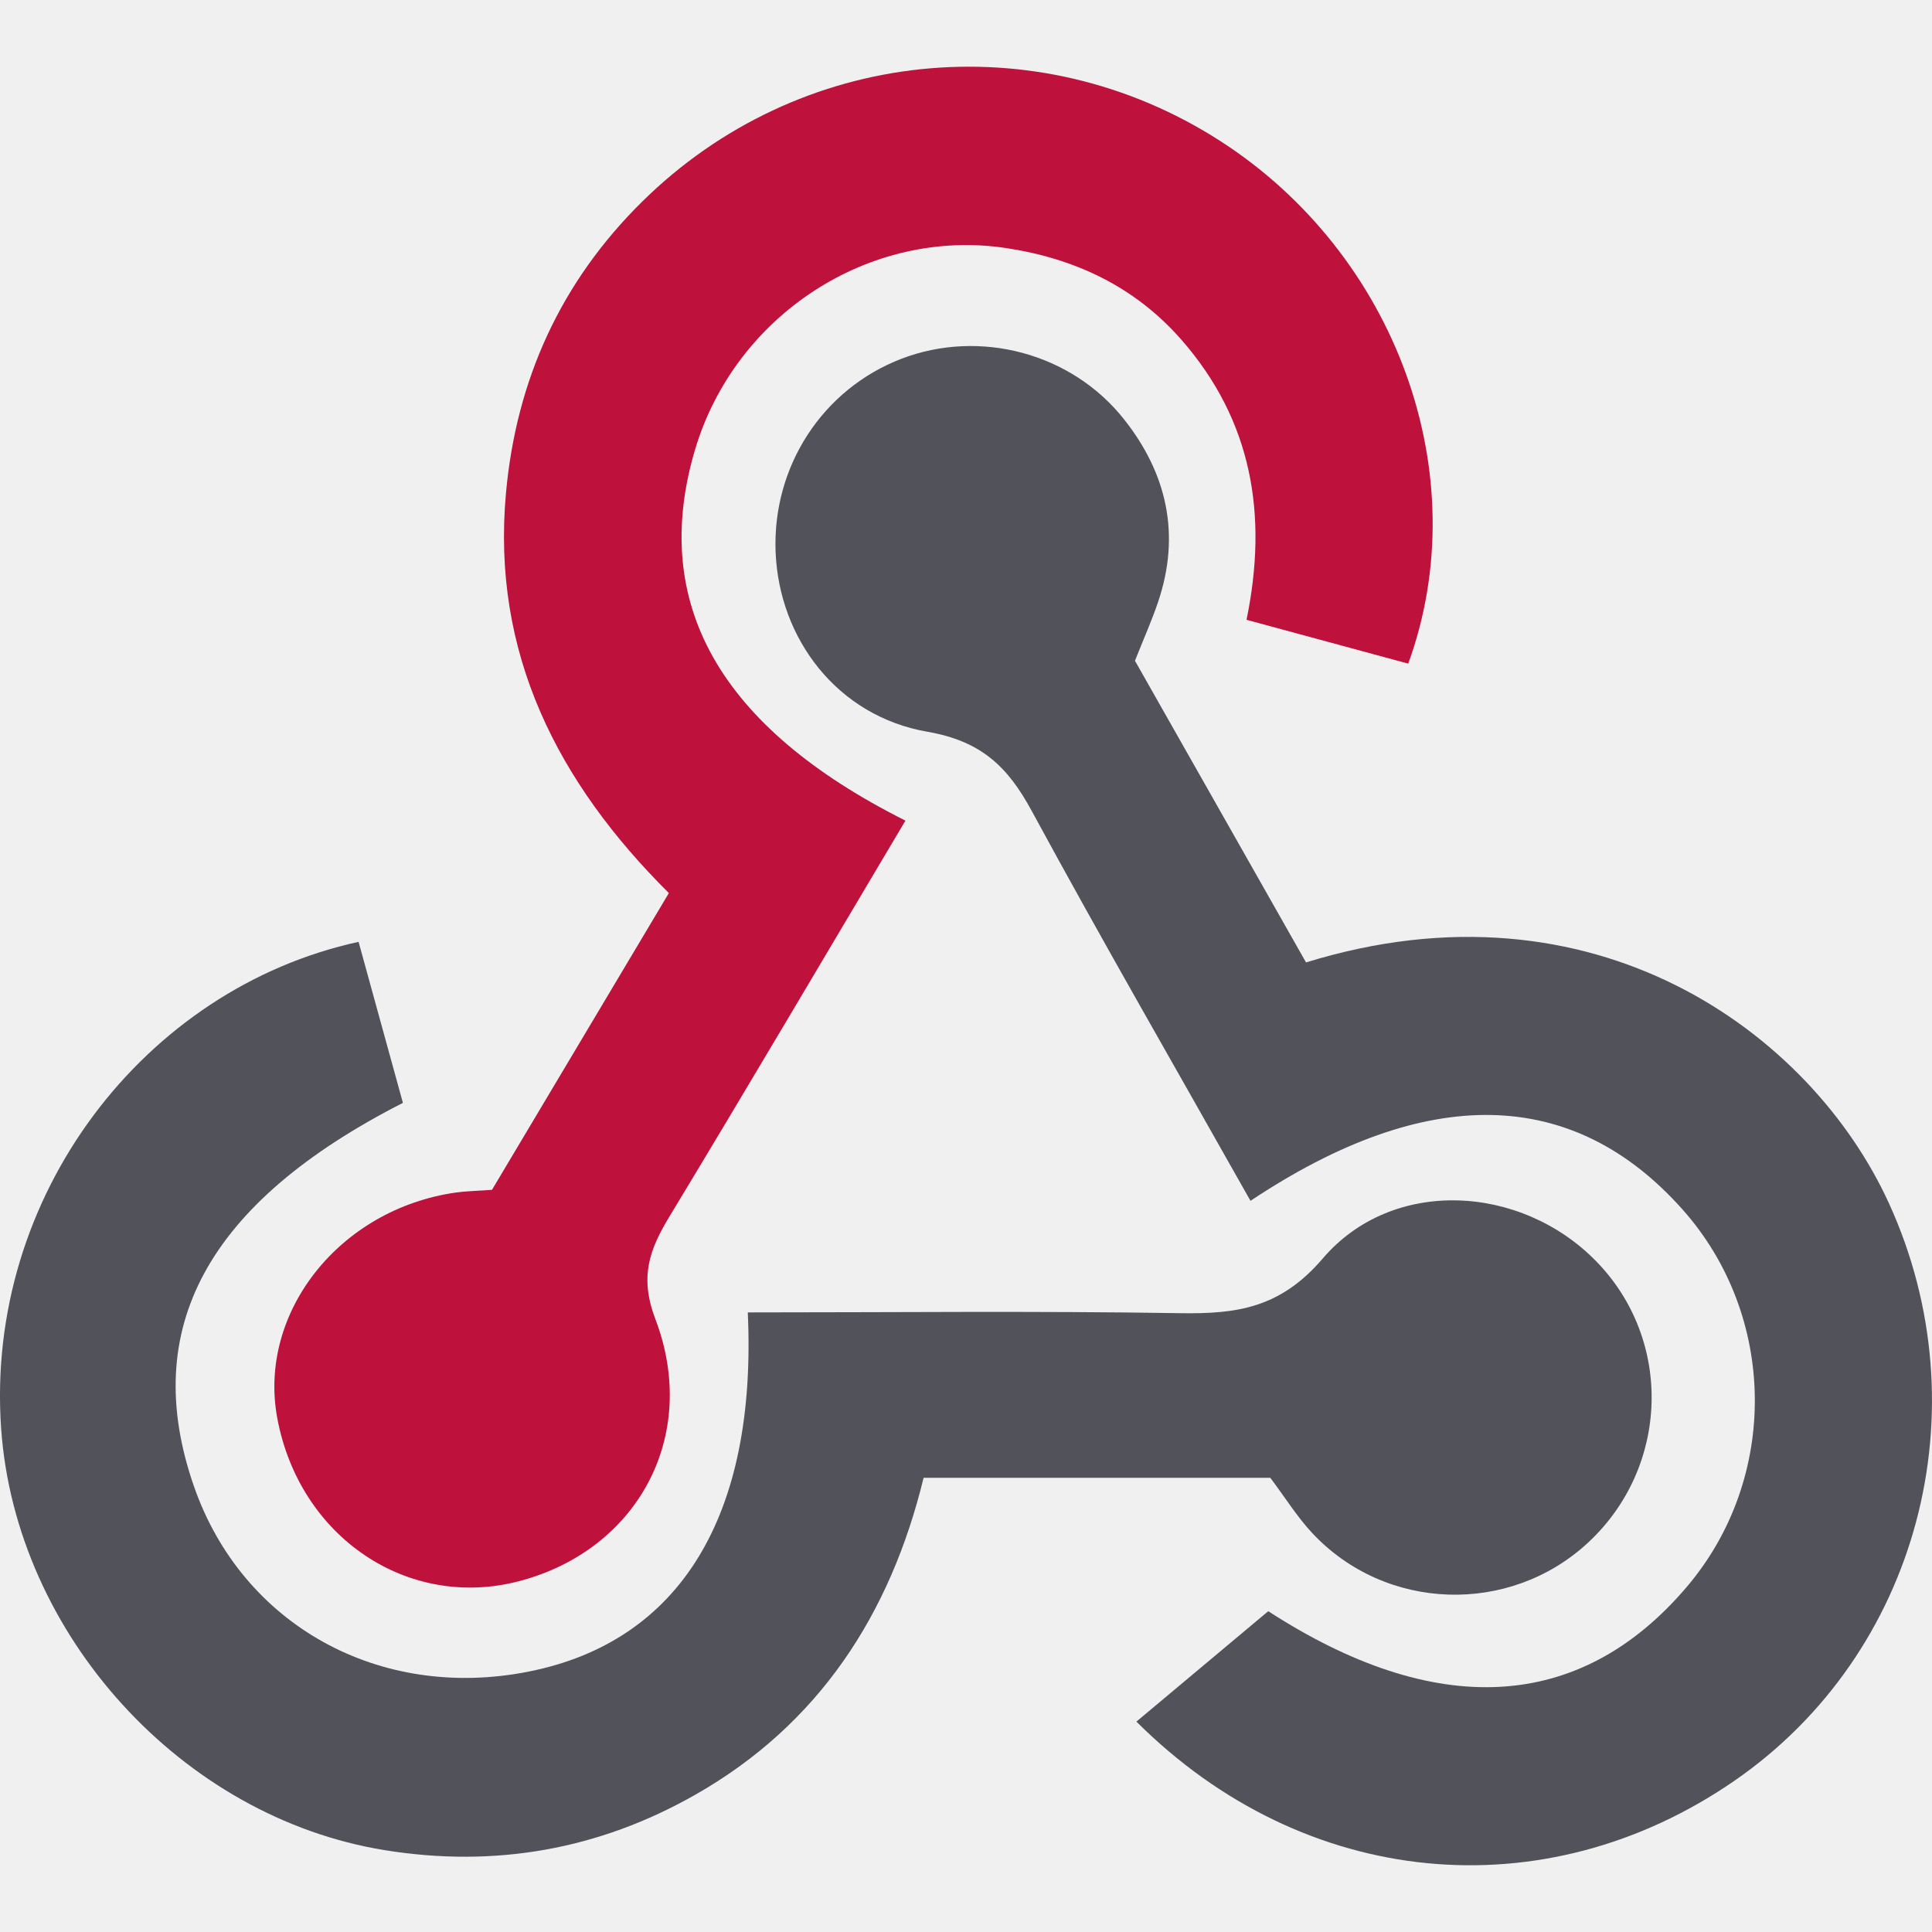
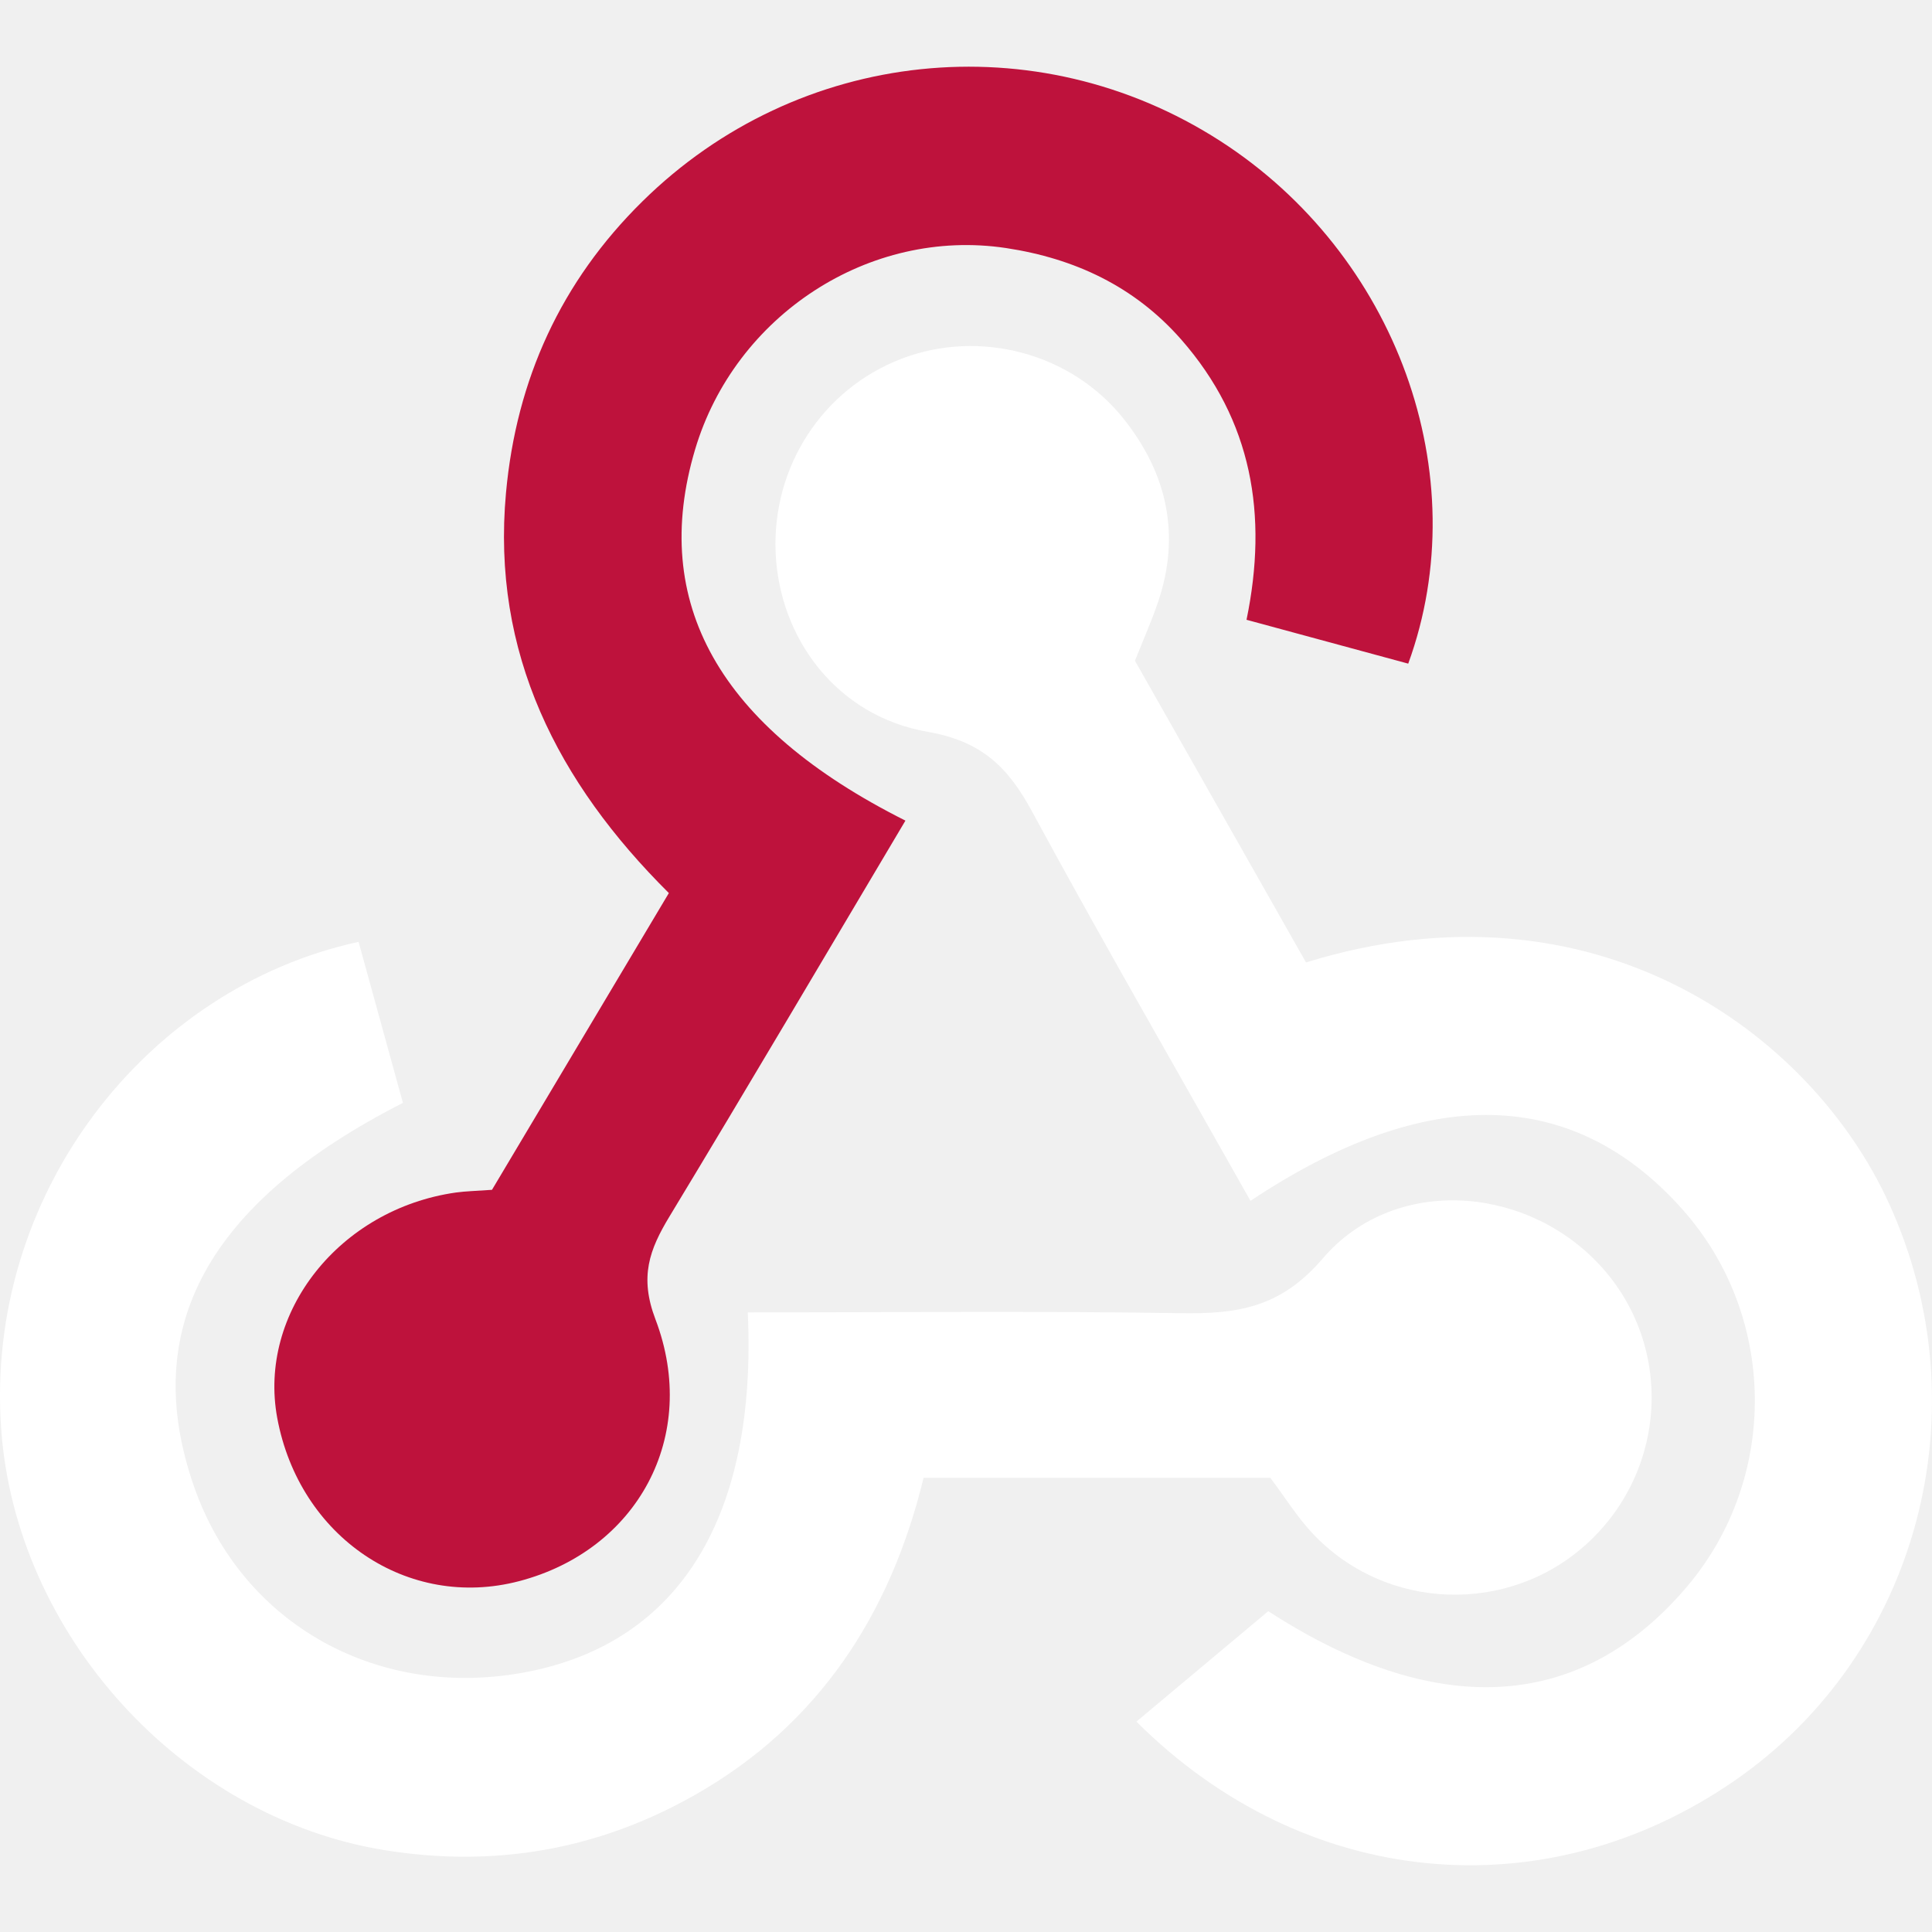
<svg xmlns="http://www.w3.org/2000/svg" viewBox="0 0 20 20" fill="none">
  <path d="M9.373 8.495C8.542 9.893 7.744 11.248 6.931 12.592C6.722 12.937 6.618 13.218 6.785 13.657C7.246 14.869 6.596 16.048 5.374 16.368C4.222 16.67 3.099 15.913 2.87 14.679C2.668 13.587 3.515 12.516 4.719 12.345C4.82 12.331 4.923 12.329 5.093 12.317L6.924 9.245C5.772 8.1 5.086 6.761 5.238 5.102C5.345 3.929 5.807 2.915 6.65 2.085C8.264 0.494 10.727 0.236 12.628 1.457C14.454 2.63 15.29 4.915 14.578 6.87C14.04 6.724 13.499 6.578 12.904 6.416C13.128 5.329 12.962 4.353 12.229 3.516C11.745 2.964 11.123 2.675 10.416 2.568C8.999 2.354 7.608 3.264 7.195 4.655C6.726 6.234 7.436 7.523 9.373 8.495V8.495Z" fill="#BE123C" />
-   <path d="M11.749 6.84C12.335 7.874 12.93 8.923 13.52 9.963C16.501 9.041 18.749 10.691 19.555 12.458C20.529 14.592 19.863 17.12 17.951 18.437C15.987 19.789 13.504 19.558 11.764 17.822C12.208 17.45 12.653 17.078 13.129 16.679C14.847 17.792 16.35 17.74 17.466 16.422C18.417 15.298 18.397 13.622 17.418 12.521C16.288 11.251 14.775 11.212 12.945 12.431C12.187 11.085 11.415 9.75 10.68 8.394C10.432 7.937 10.159 7.672 9.6 7.575C8.667 7.413 8.065 6.612 8.029 5.715C7.994 4.828 8.516 4.026 9.334 3.713C10.143 3.404 11.093 3.653 11.637 4.342C12.082 4.904 12.223 5.537 11.989 6.23C11.924 6.423 11.84 6.611 11.749 6.84V6.84Z" fill="#52525B" />
-   <path d="M13.15 15.298H9.561C9.217 16.713 8.474 17.855 7.194 18.581C6.199 19.146 5.126 19.337 3.984 19.153C1.882 18.814 0.163 16.922 0.012 14.791C-0.159 12.377 1.5 10.231 3.712 9.75C3.864 10.304 4.019 10.864 4.171 11.417C2.142 12.452 1.44 13.756 2.008 15.387C2.508 16.823 3.928 17.609 5.469 17.305C7.044 16.994 7.838 15.686 7.741 13.586C9.234 13.586 10.728 13.57 12.22 13.594C12.803 13.603 13.253 13.542 13.693 13.028C14.415 12.183 15.746 12.259 16.525 13.058C17.321 13.874 17.282 15.187 16.44 15.969C15.628 16.723 14.344 16.683 13.584 15.87C13.428 15.703 13.305 15.504 13.15 15.298Z" fill="#52525B" />
+   <path d="M11.749 6.84C12.335 7.874 12.93 8.923 13.52 9.963C16.501 9.041 18.749 10.691 19.555 12.458C20.529 14.592 19.863 17.12 17.951 18.437C15.987 19.789 13.504 19.558 11.764 17.822C12.208 17.45 12.653 17.078 13.129 16.679C14.847 17.792 16.35 17.74 17.466 16.422C18.417 15.298 18.397 13.622 17.418 12.521C16.288 11.251 14.775 11.212 12.945 12.431C12.187 11.085 11.415 9.75 10.68 8.394C10.432 7.937 10.159 7.672 9.6 7.575C8.667 7.413 8.065 6.612 8.029 5.715C7.994 4.828 8.516 4.026 9.334 3.713C10.143 3.404 11.093 3.653 11.637 4.342C12.082 4.904 12.223 5.537 11.989 6.23C11.924 6.423 11.84 6.611 11.749 6.84V6.84Z" fill="white" />
+   <path d="M13.15 15.298H9.561C9.217 16.713 8.474 17.855 7.194 18.581C6.199 19.146 5.126 19.337 3.984 19.153C1.882 18.814 0.163 16.922 0.012 14.791C-0.159 12.377 1.5 10.231 3.712 9.75C3.864 10.304 4.019 10.864 4.171 11.417C2.142 12.452 1.44 13.756 2.008 15.387C2.508 16.823 3.928 17.609 5.469 17.305C7.044 16.994 7.838 15.686 7.741 13.586C9.234 13.586 10.728 13.57 12.22 13.594C12.803 13.603 13.253 13.542 13.693 13.028C14.415 12.183 15.746 12.259 16.525 13.058C17.321 13.874 17.282 15.187 16.44 15.969C15.628 16.723 14.344 16.683 13.584 15.87C13.428 15.703 13.305 15.504 13.15 15.298Z" fill="white" />
</svg>
